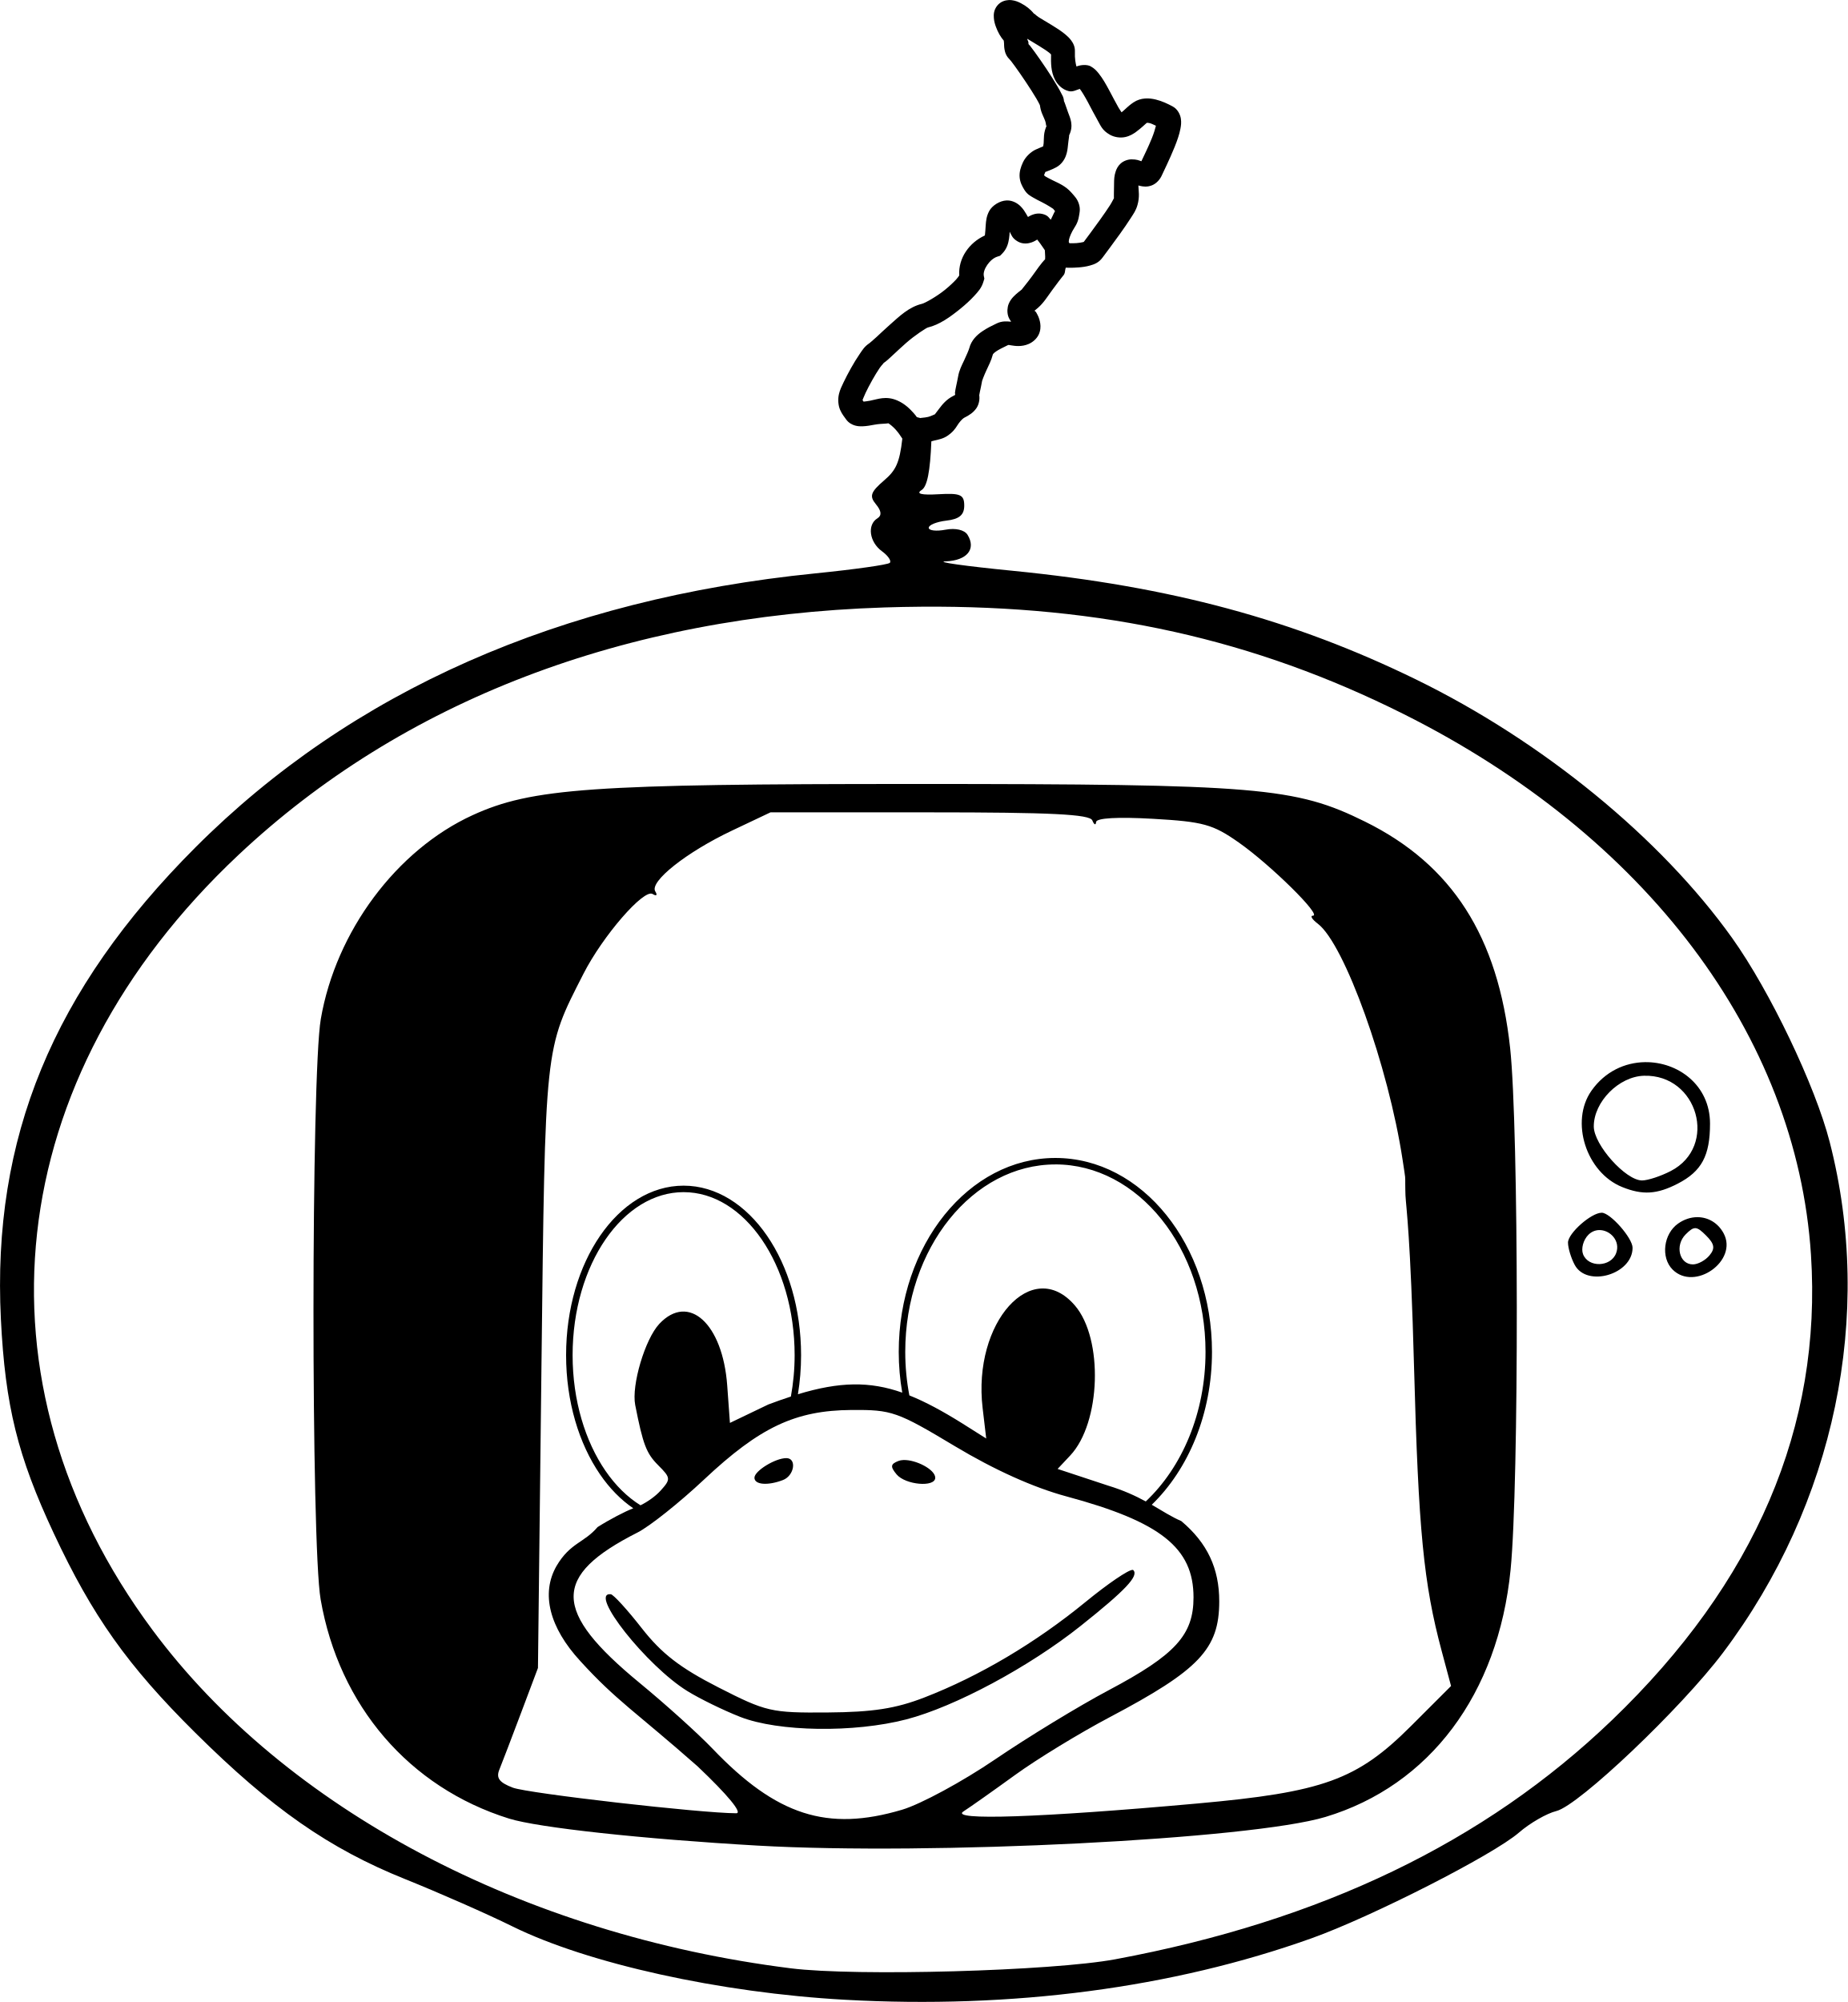
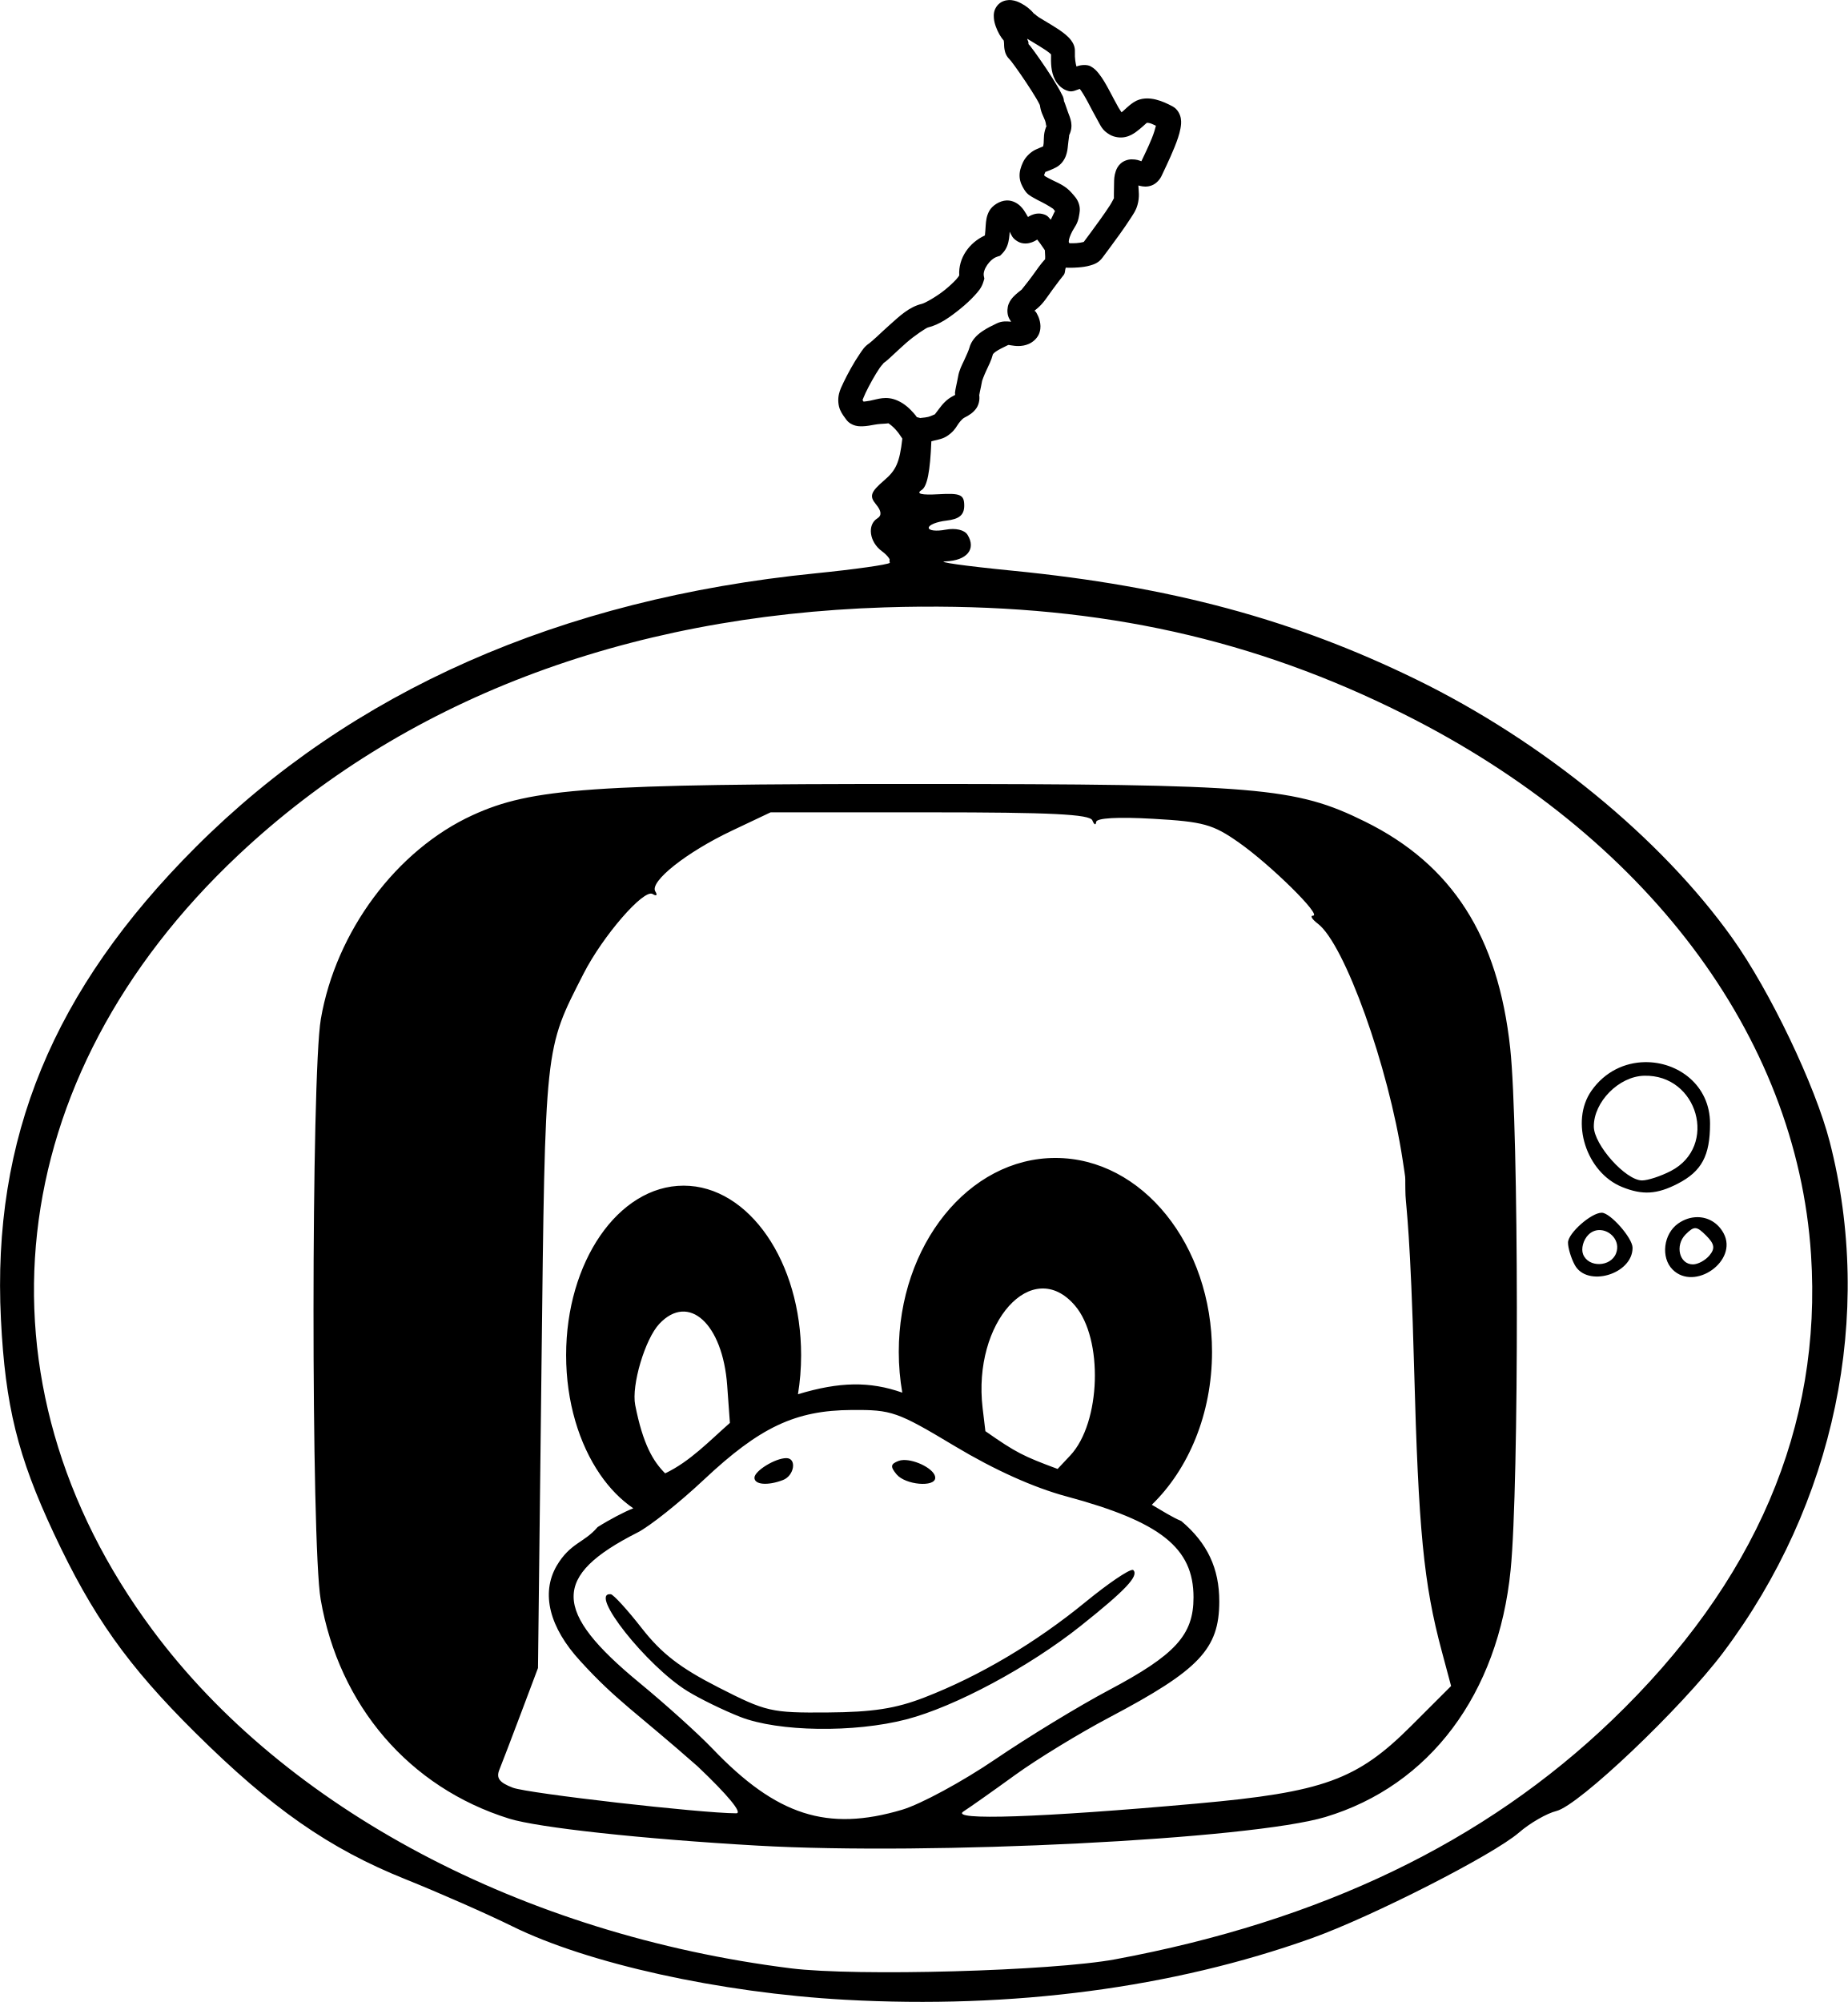
<svg xmlns="http://www.w3.org/2000/svg" width="75.709mm" height="82.023mm" version="1.1" viewBox="0 0 75.709 82.023">
  <g transform="translate(-66.72 -107.21)">
-     <path transform="matrix(.26458 0 0 .26458 66.72 107.21)" d="m156.2 0.01c-0.551 0.033-1.231 0.235-1.719 0.82-0.603 0.724-0.599 1.444-0.561 1.957 0.039 0.513 0.163 0.94 0.316 1.357 0.307 0.836 0.715 1.587 1.307 2.252-0.167-0.188-0.065-0.155-0.045 0.311 0.01 0.233 8.6e-4 0.528 0.074 0.951 0.073 0.423 0.258 1.097 0.893 1.625-0.309-0.257-0.057-0.051 0.098 0.146 0.155 0.198 0.373 0.489 0.619 0.828 0.492 0.679 1.11 1.568 1.713 2.473 0.603 0.905 1.194 1.826 1.617 2.547 0.212 0.36 0.378 0.679 0.479 0.885 0.101 0.206 0.091 0.458 0.045-0.051 0.114 1.246 0.561 1.866 0.812 2.553 0.252 0.687 0.077 1.138 0.324 0.643-0.63 1.261-0.473 2.196-0.539 2.873-0.025 0.261-0.062 0.387-0.088 0.494-0.323 0.144-0.635 0.247-1.174 0.502-0.654 0.31-1.514 1.027-1.949 1.971-0.333 0.721-0.574 1.462-0.51 2.281 0.064 0.819 0.414 1.441 0.701 1.912 0.471 0.771 0.947 0.986 1.397 1.254s0.912 0.494 1.357 0.717c0.891 0.445 1.735 1.018 1.742 1.025 0.166 0.19 0.225 0.278 0.289 0.365-0.006 0.053-0.002 0.035-0.016 0.123 0.057-0.379-0.237 0.402-0.65 1.203-0.277-0.291-0.406-0.613-1.047-0.828-0.828-0.277-1.498-0.067-1.92 0.104-0.252 0.102-0.385 0.198-0.555 0.295-0.132-0.179-0.065-0.114-0.266-0.449-0.215-0.359-0.458-0.777-0.893-1.211-0.435-0.434-1.213-0.928-2.133-0.9h-0.016-0.008c-1.083 0.043-2.235 0.801-2.686 1.631-0.45 0.83-0.496 1.557-0.547 2.178-0.051 0.621-0.064 1.161-0.117 1.506-0.01 0.064-0.018 0.071-0.029 0.115-2.381 1.093-4.12 3.467-3.957 6.186-0.103 0.155-0.252 0.375-0.459 0.602-0.441 0.482-1.064 1.067-1.742 1.617-1.357 1.1-3.126 2.067-3.557 2.17-2.041 0.49-3.491 1.922-5.014 3.269-0.761 0.674-1.465 1.345-2.037 1.875-0.573 0.53-1.112 0.964-1.084 0.945-0.808 0.539-1.088 1.053-1.537 1.705-0.449 0.652-0.907 1.406-1.336 2.17-0.429 0.764-0.83 1.537-1.15 2.207-0.32 0.67-0.543 1.123-0.701 1.758-0.209 0.837-0.131 1.806 0.17 2.494 0.301 0.688 0.645 1.075 0.922 1.471 0.397 0.568 0.983 0.849 1.424 0.967 0.441 0.117 0.796 0.121 1.131 0.109 0.669-0.023 1.267-0.142 1.852-0.25 1.169-0.216 2.389-0.117 2.031-0.273 0.267 0.117 0.832 0.579 1.232 1.025 0.401 0.446 0.635 0.805 0.635 0.805l0.406 0.598h0.002c-0.423 3.804-1.042 4.942-2.787 6.443-2.135 1.836-2.352 2.459-1.297 3.731 0.854 1.029 0.926 1.737 0.219 2.174-1.612 0.996-1.246 3.666 0.699 5.088 0.962 0.703 1.513 1.514 1.225 1.803-0.289 0.289-5.465 1.02-11.5 1.627-39.583 3.978-71.86 18.24-96.041 42.438-22.076 22.091-31.528 45.022-30.125 73.074 0.67 13.402 2.592 21.185 8.178 33.121 6.014 12.853 11.446 20.509 21.92 30.895 11.844 11.744 20.73 17.941 32.518 22.676 5.268 2.116 12.728 5.402 16.578 7.303 11.682 5.769 32.2 10.3 51.5 11.373 25.956 1.443 50.762-1.824 72.297-9.521 9.328-3.334 28.128-12.913 32.102-16.357 1.705-1.478 4.318-2.983 5.807-3.346 3.469-0.844 19.338-15.923 25.811-24.523 17.321-23.018 23.426-52.276 16.508-79.117-2.242-8.7-9.261-23.37-15.092-31.541-11.063-15.503-29.352-30.464-48.934-40.029-19.048-9.304-38.045-14.424-62.498-16.842-7.425-0.734-12.086-1.391-10.357-1.461 3.286-0.132 4.735-1.898 3.371-4.106-0.474-0.768-1.867-1.091-3.408-0.797-1.433 0.274-2.606 0.14-2.606-0.297 0-0.437 1.238-0.938 2.75-1.111 1.978-0.228 2.75-0.878 2.75-2.316 0-1.706-0.589-1.965-4-1.766-2.633 0.154-3.523-0.069-2.603-0.65 0.877-0.555 1.324-2.899 1.51-7.545 0.143-0.038 0.285-0.077 0.438-0.115 0.879-0.223 1.564-0.28 2.523-1.092 0.772-0.653 0.96-1.156 1.293-1.602 0.333-0.445 0.655-0.749 0.84-0.842 0.788-0.394 1.395-0.797 1.861-1.447 0.466-0.65 0.635-1.699 0.361-2.428 0.089 0.239 0.098 0.321 0.104 0.385 0.013-0.1 0.043-0.268 0.088-0.488 0.097-0.479 0.25-1.108 0.355-1.742 0.007-0.042 0.289-0.82 0.648-1.588 0.359-0.768 0.777-1.575 1.02-2.51-0.007 0.027 0.052-0.145 0.457-0.428s1.057-0.606 1.758-0.945c0.254-0.123 0.169-0.09 0.648-0.014 0.48 0.077 1.582 0.27 2.703-0.229 0.615-0.273 1.204-0.783 1.512-1.41 0.308-0.627 0.326-1.258 0.26-1.736-0.133-0.956-0.539-1.554-0.658-1.772-0.046-0.084-0.171-0.134-0.236-0.221 0.189-0.152 0.285-0.226 0.547-0.457 0.877-0.774 1.4-1.644 2.148-2.674 0.748-1.029 1.623-2.168 1.705-2.25 0.4-0.4 0.282-0.833 0.436-1.285 0.176 0.009 0.974 0.042 1.963-0.037 0.569-0.045 1.174-0.117 1.795-0.295 0.621-0.178 1.341-0.404 1.955-1.248 0.313-0.43 1.54-2.045 2.703-3.676 0.582-0.816 1.153-1.643 1.623-2.377s0.82-1.19 1.07-2.066c0.373-1.304 0.168-2.218 0.141-3.027 0.143 0.037 0.126 0.033 0.311 0.074 0.408 0.091 1.027 0.194 1.764-0.088 0.736-0.282 1.302-0.959 1.565-1.572 0.164-0.383 1.196-2.441 1.971-4.371 0.387-0.965 0.734-1.915 0.908-2.863 0.087-0.474 0.15-0.95 0.061-1.535s-0.462-1.456-1.277-1.891c-0.734-0.391-1.601-0.817-2.6-1.062-0.999-0.246-2.298-0.334-3.461 0.441-0.891 0.594-1.425 1.227-1.816 1.514-0.024 0.017-0.026 0.018-0.031 0.021-0.027-0.07-0.216-0.288-0.471-0.73-0.416-0.723-0.908-1.685-1.418-2.635-0.51-0.949-1.018-1.87-1.652-2.656-0.317-0.393-0.655-0.78-1.248-1.102-0.523-0.283-1.451-0.266-2.193 0.029-0.117-0.388-0.287-1.232-0.242-2.295 0.034-0.797-0.29-1.351-0.576-1.742-0.286-0.391-0.6-0.676-0.924-0.945-0.648-0.539-1.378-1-2.109-1.445-0.731-0.445-1.461-0.867-1.994-1.205-0.533-0.338-0.916-0.86-0.598-0.346l-0.059-0.104-0.074-0.088c-0.573-0.71-1.255-1.23-2.053-1.641-0.399-0.206-0.815-0.384-1.387-0.457-0.143-0.018-0.312-0.027-0.496-0.016zm-4.539 61.184c-0.001 0.009-7e-3 0.036-0.008 0.043-0.006 0.054 0.015 0.048 0.008-0.043zm7.426-55.195c0.582 0.361 1.204 0.728 1.801 1.092 0.677 0.412 1.312 0.831 1.67 1.129 0.143 0.119 0.188 0.179 0.221 0.215-0.027 1.332-0.033 2.657 0.613 3.912 0.372 0.722 1.092 1.515 2.125 1.764 0.618 0.149 1.147-0.167 1.713-0.346 0.3 0.378 0.776 1.166 1.248 2.045 0.478 0.891 0.97 1.872 1.469 2.738 0.499 0.866 0.715 1.624 1.949 2.318 0.735 0.413 1.656 0.513 2.377 0.354 0.721-0.159 1.25-0.489 1.682-0.805 0.847-0.62 1.464-1.256 1.662-1.397 0.02 0.002 0.152-0.02 0.479 0.061 0.244 0.06 0.603 0.251 0.924 0.391-0.113 0.484-0.313 1.143-0.613 1.891-0.575 1.433-1.202 2.67-1.639 3.609-0.383-0.127-0.701-0.295-1.52-0.295-0.567 0-1.237 0.242-1.67 0.627-0.433 0.385-0.644 0.822-0.773 1.19-0.258 0.735-0.261 1.33-0.268 1.912-0.013 1.129-0.049 2.341-0.008 2.264-0.047 0.061-0.289 0.593-0.619 1.109-0.41 0.641-0.959 1.428-1.52 2.215-1.057 1.482-2.065 2.817-2.525 3.443-0.021 0.015-0.023 0.026-0.096 0.047-0.23 0.066-0.639 0.131-1.057 0.164-0.463 0.037-0.736 0.017-1.084 0.014-0.027-0.04-0.067-0.104-0.096-0.146-7.9e-4 -0.044-0.008-0.105-0.008-0.148 0-0.304 0.203-0.9 0.547-1.557 0.343-0.657 0.854-1.138 1.047-2.422 0.059-0.392 0.231-0.968-0.014-1.772s-0.654-1.196-1.152-1.766c-0.934-1.068-1.991-1.467-2.893-1.918-0.451-0.225-0.859-0.432-1.115-0.584-0.115-0.068-0.178-0.134-0.209-0.164-0.008-0.015-0.029-0.051-0.033-0.061 0.017-0.061 0.055-0.18 0.154-0.395 0.102-0.221-0.059-0.039 0.139-0.133 0.198-0.094 0.811-0.273 1.596-0.695 0.783-0.422 1.254-1.156 1.477-1.756 0.223-0.6 0.279-1.128 0.324-1.596 0.091-0.936 0.255-1.734 0.162-1.549 0.785-1.571 0.177-2.729-0.154-3.633-0.331-0.904-0.621-1.853-0.598-1.594-0.069-0.756-0.243-0.92-0.414-1.27-0.171-0.35-0.379-0.725-0.621-1.137-0.484-0.823-1.097-1.788-1.727-2.732-0.629-0.944-1.273-1.86-1.801-2.59-0.264-0.365-0.5-0.68-0.701-0.938-0.077-0.098-0.196-0.198-0.252-0.273-0.005-0.082-0.006-0.121-0.014-0.295-0.005-0.115-0.175-0.386-0.186-0.539zm-2.717 29.881c0.275 0.51 0.388 1.02 1.264 1.522 0.82 0.47 1.673 0.297 2.133 0.133 0.408-0.146 0.651-0.304 0.871-0.436 0.289 0.354 0.642 0.851 0.988 1.365 0.068 0.101 0.127 0.188 0.193 0.289 0.025 0.32 0.047 0.781 0.051 0.996 0.008 0.515-0.067 0.452 0.074 0.311-0.725 0.725-1.356 1.68-2.098 2.701-0.742 1.021-1.701 2.16-1.586 2.059-0.253 0.223-0.74 0.539-1.277 1.094-0.269 0.278-0.568 0.638-0.775 1.166-0.207 0.528-0.257 1.243-0.074 1.853 0.087 0.291 0.258 0.587 0.459 0.885-0.631-0.051-1.369-0.154-2.252 0.273-0.688 0.333-1.491 0.708-2.273 1.254-0.782 0.546-1.636 1.339-1.957 2.576-0.071 0.275-0.412 1.064-0.781 1.853-0.369 0.789-0.781 1.535-0.953 2.568-0.073 0.441-0.216 1.043-0.332 1.617-0.058 0.287-0.115 0.56-0.148 0.863-0.008 0.073 0.043 0.243 0.031 0.318-0.059 0.046-0.007 0.025-0.281 0.162-1.07 0.535-1.715 1.338-2.178 1.957-0.297 0.398-0.565 0.734-0.682 0.896-0.151 0.052-0.615 0.295-1.039 0.402-0.614 0.156-1.466 0.139-1.1 0.207l-0.656-0.17c-0.17-0.226-0.186-0.286-0.473-0.605-0.585-0.652-1.364-1.454-2.531-1.965-1.792-0.784-3.092-0.187-4.231 0.023-0.446 0.082-0.749 0.118-1.012 0.146-0.036-0.055-0.157-0.228-0.166-0.244 0.006-0.009 0.007 0.007 0.025-0.064-0.024 0.097 0.175-0.47 0.451-1.049 0.277-0.579 0.645-1.286 1.033-1.978 0.389-0.692 0.803-1.375 1.152-1.883 0.349-0.508 0.794-0.881 0.523-0.701 0.566-0.377 0.961-0.775 1.551-1.32 0.59-0.546 1.278-1.191 1.984-1.816 1.413-1.251 3.188-2.374 3.389-2.422 1.81-0.434 3.448-1.611 5.049-2.908 0.8-0.649 1.544-1.331 2.156-2 0.613-0.67 1.126-1.21 1.424-2.223l0.133-0.436-0.088-0.443c-0.178-0.941 0.93-2.589 2.082-2.959l0.436-0.141 0.324-0.324c0.763-0.763 0.962-1.648 1.07-2.348 0.065-0.415 0.074-0.715 0.096-1.057zm-13.709 58.068c28.062-0.204 51.561 5.044 74.672 16.6 37.526 18.763 60.923 49.801 63.135 83.746 1.734 26.616-8.598 50.758-30.859 72.111-19.679 18.875-44.992 31.054-76.885 36.992-9.779 1.821-40.146 2.668-50.242 1.4-41.527-5.213-78.302-24.702-98.865-52.395-28.633-38.56-23.445-85.437 13.277-119.98 25.388-23.883 59.763-37.057 100.1-38.359 1.913-0.062 3.803-0.1 5.674-0.113l-0.006-0.004zm-0.828 27.451v0.002c-50.203-0.013-59.493 0.641-68.639 4.828-11.789 5.397-21.177 18.003-23.51 31.566-1.497 8.704-1.519 81.27-0.027 89.873 2.857 16.476 13.72 29.112 29.176 33.941 4.5 1.406 20.721 3.168 38.5 4.184 26.836 1.533 76.418-0.968 87.939-4.436 16.147-4.86 26.762-19.026 28.674-38.268 1.319-13.27 1.272-68.406-0.068-80.787-1.874-17.308-8.982-28.406-22.463-35.068-10.809-5.342-16.547-5.821-69.582-5.836zm-22.5 4.394h24.668c18.798-6e-4 24.786 0.297 25.17 1.25 0.277 0.687 0.539 0.8 0.582 0.25 0.049-0.626 3.353-0.813 8.83-0.5 7.782 0.445 9.248 0.85 13.25 3.658 4.941 3.467 12.934 11.342 11.512 11.342-0.492 0-0.153 0.563 0.752 1.25 4.133 3.139 10.927 22.062 13.129 36.572 0.51 3.359 0.386 2.386 0.408 3.736 8e-3 0.533 0.009 1.272 0.035 1.779 0.101 1.877 0.778 6.132 1.326 26.549 0.681 25.344 1.478 33.527 4.287 44.006l1.445 5.394-6.197 6.193c-8.371 8.364-13.578 10.249-33.174 12.008-24.318 2.183-38.377 2.658-36.143 1.221 1.034-0.666 4.634-3.208 8-5.648 3.366-2.441 9.944-6.458 14.619-8.926 13.91-7.342 16.983-10.584 16.994-17.936 8e-3 -5.122-1.851-9.063-5.875-12.449-1.556-0.669-2.92-1.574-4.576-2.529 5.686-5.507 9.328-14.079 9.328-23.674 0-16.529-10.8-30.027-24.256-30.027-13.455-4e-5 -24.258 13.499-24.258 30.027-1e-5 2.164 0.189 4.274 0.543 6.311-5.039-1.772-9.708-1.705-16.156 0.25 0.318-1.943 0.488-3.967 0.488-6.051 0-7.202-2.001-13.733-5.269-18.49-3.269-4.757-7.843-7.758-12.926-7.758-5.083 0-9.656 3.001-12.926 7.758-3.269 4.757-5.271 11.288-5.271 18.49 0 7.202 2.002 13.727 5.271 18.484 1.47 2.139 3.207 3.914 5.133 5.229-1.283 0.486-3.623 1.706-5.531 2.91-2.069 2.446-4.236 2.411-6.357 6.023-2.436 4.244-1.115 9.517 3.693 14.732 5.587 6.136 8.593 7.867 18.139 16.277 4.699 4.453 7.031 7.283 6 7.281-5.501-0.01-32.26-3.075-34.596-3.963-2.102-0.799-2.619-1.493-2.086-2.799 0.39-0.955 1.893-4.886 3.342-8.736l2.635-7 0.539-46.498c0.585-50.386 0.45-49.113 6.508-61 2.99-5.866 9.346-13.195 10.711-12.352 0.601 0.371 0.781 0.194 0.412-0.402-0.932-1.508 4.805-6.061 11.848-9.4l6-2.844zm135.41 38.682c-3.064 0.049-6.174 1.43-8.279 4.436-3.333 4.759-0.813 12.649 4.758 14.9 3.167 1.279 5.396 1.143 8.631-0.529 3.687-1.907 4.981-4.317 4.981-9.287 0-5.98-4.982-9.601-10.09-9.52zm-0.137 2.106c8.357-0.237 11.507 10.948 4.154 14.75-1.556 0.805-3.56 1.463-4.455 1.463-2.535 0-7.473-5.529-7.473-8.367 0-3.815 3.884-7.735 7.773-7.846zm-91.156 13.729c12.783 0 23.252 12.938 23.252 29.031 0 9.489-3.646 17.871-9.254 23.16-1.556-0.847-3.392-1.709-5.883-2.467l-7.771-2.568 1.959-2.086c4.753-5.063 5.152-18.071 0.713-23.23-6.597-7.67-15.852 2.615-14.287 15.875l0.559 4.731-3.736-2.359c-3.022-1.887-5.657-3.316-8.168-4.318-0.413-2.161-0.637-4.414-0.637-6.736 0-16.093 10.471-29.029 23.254-29.029v-0.002zm-57.578 4.295h0.002c4.688 7.7e-4 8.963 2.764 12.098 7.324 3.135 4.561 5.094 10.905 5.094 17.922 0 2.219-0.209 4.361-0.58 6.406-1.117 0.363-2.268 0.763-3.502 1.232l-5.938 2.85-0.42-5.787c-0.694-9.589-5.975-14.385-10.516-9.551-2.212 2.356-4.337 9.505-3.734 12.566 1.208 6.138 1.724 7.49 3.566 9.332 1.948 1.948 1.967 2.156 0.344 3.949-0.76 0.84-2.018 1.732-3.092 2.248-2.028-1.26-3.865-3.068-5.42-5.33-3.135-4.561-5.094-10.9-5.094-17.916 0-7.016 1.959-13.361 5.094-17.922 3.134-4.56 7.409-7.323 12.098-7.324zm142.19 3.188c-1.63 0-5.223 3.18-5.223 4.623 0 0.83 0.466 2.38 1.035 3.443 1.902 3.554 8.965 1.475 8.965-2.639 0-1.506-3.452-5.428-4.777-5.428zm14.807 0.686c-0.991 2e-3 -2.02 0.321-2.965 0.982-2.282 1.598-2.728 5.27-0.865 7.133 3.425 3.425 10.176-1.365 7.904-5.609-0.874-1.634-2.422-2.509-4.074-2.506zm-0.285 1.703c0.441 0.025 0.905 0.403 1.648 1.147 1.298 1.298 1.415 1.992 0.52 3.07-0.636 0.767-1.792 1.395-2.566 1.395-2.113 0-2.826-2.947-1.125-4.648 0.663-0.662 1.082-0.988 1.523-0.963zm-14.963 0.297c1.708-0.067 3.402 1.671 2.666 3.592-0.829 2.157-4.305 2.256-5.115 0.145-0.333-0.868 0.038-2.222 0.826-3.01 0.483-0.483 1.054-0.704 1.623-0.727zm-115.72 27.857c6.226-0.041 7.037 0.244 16 5.617 6.127 3.673 12.187 6.4 17.264 7.768 14.587 3.929 19.678 7.972 19.678 15.631 0 5.831-2.808 8.905-13.133 14.377-4.602 2.439-12.508 7.254-17.568 10.697-5.06 3.444-11.555 6.958-14.432 7.812-11.586 3.441-19.452 0.907-29.367-9.461-2.2-2.3-7.269-6.872-11.264-10.158-13.557-11.155-13.636-16.578-0.338-23.311 1.869-0.946 6.5-4.633 10.289-8.191 8.661-8.135 14.154-10.724 22.871-10.781zm-10.125 7.457c-1.71 0-4.934 1.983-4.934 3.035 0 1.093 2.066 1.26 4.418 0.357 1.766-0.678 2.179-3.393 0.516-3.393zm18.119 0.295c-0.275 0.012-0.527 0.057-0.744 0.141-1.238 0.475-1.296 0.875-0.299 2.076 1.365 1.645 5.99 2.049 5.99 0.523 0-1.28-3.025-2.822-4.947-2.74zm35.52 17.01c-0.658-0.022-3.807 2.114-7.311 4.981-7.731 6.325-16.411 11.469-24.92 14.768-4.471 1.733-7.993 2.279-15.01 2.332-8.776 0.066-9.5-0.101-16.959-3.908-5.894-3.009-8.775-5.237-11.832-9.152-2.223-2.847-4.378-5.209-4.791-5.25-3.507-0.348 5.535 11.085 11.855 14.992 1.936 1.196 5.627 3 8.205 4.008 5.914 2.312 17.624 2.483 25.727 0.375 7.518-1.956 18.987-8.105 26.984-14.469 6.955-5.534 9.043-7.748 8.148-8.643-0.021-0.021-0.054-0.032-0.098-0.033z" color="#000000" color-rendering="auto" dominant-baseline="auto" image-rendering="auto" shape-rendering="auto" solid-color="#000000" stop-color="#000000" style="font-feature-settings:normal;font-variant-alternates:normal;font-variant-caps:normal;font-variant-east-asian:normal;font-variant-ligatures:normal;font-variant-numeric:normal;font-variant-position:normal;font-variation-settings:normal;inline-size:0;isolation:auto;mix-blend-mode:normal;shape-margin:0;shape-padding:0;text-decoration-color:#000000;text-decoration-line:none;text-decoration-style:solid;text-indent:0;text-orientation:mixed;text-transform:none;white-space:normal" />
+     <path transform="matrix(.26458 0 0 .26458 66.72 107.21)" d="m156.2 0.01c-0.551 0.033-1.231 0.235-1.719 0.82-0.603 0.724-0.599 1.444-0.561 1.957 0.039 0.513 0.163 0.94 0.316 1.357 0.307 0.836 0.715 1.587 1.307 2.252-0.167-0.188-0.065-0.155-0.045 0.311 0.01 0.233 8.6e-4 0.528 0.074 0.951 0.073 0.423 0.258 1.097 0.893 1.625-0.309-0.257-0.057-0.051 0.098 0.146 0.155 0.198 0.373 0.489 0.619 0.828 0.492 0.679 1.11 1.568 1.713 2.473 0.603 0.905 1.194 1.826 1.617 2.547 0.212 0.36 0.378 0.679 0.479 0.885 0.101 0.206 0.091 0.458 0.045-0.051 0.114 1.246 0.561 1.866 0.812 2.553 0.252 0.687 0.077 1.138 0.324 0.643-0.63 1.261-0.473 2.196-0.539 2.873-0.025 0.261-0.062 0.387-0.088 0.494-0.323 0.144-0.635 0.247-1.174 0.502-0.654 0.31-1.514 1.027-1.949 1.971-0.333 0.721-0.574 1.462-0.51 2.281 0.064 0.819 0.414 1.441 0.701 1.912 0.471 0.771 0.947 0.986 1.397 1.254s0.912 0.494 1.357 0.717c0.891 0.445 1.735 1.018 1.742 1.025 0.166 0.19 0.225 0.278 0.289 0.365-6e-3 0.053-2e-3 0.035-0.016 0.123 0.057-0.379-0.237 0.402-0.65 1.203-0.277-0.291-0.406-0.613-1.047-0.828-0.828-0.277-1.498-0.067-1.92 0.104-0.252 0.102-0.385 0.198-0.555 0.295-0.132-0.179-0.065-0.114-0.266-0.449-0.215-0.359-0.458-0.777-0.893-1.211-0.435-0.434-1.213-0.928-2.133-0.9h-0.024c-1.083 0.043-2.235 0.801-2.686 1.631-0.45 0.83-0.496 1.557-0.547 2.178-0.051 0.621-0.064 1.161-0.117 1.506-0.01 0.064-0.018 0.071-0.029 0.115-2.381 1.093-4.12 3.467-3.957 6.186-0.103 0.155-0.252 0.375-0.459 0.602-0.441 0.482-1.064 1.067-1.742 1.617-1.357 1.1-3.126 2.067-3.557 2.17-2.041 0.49-3.491 1.922-5.014 3.269-0.761 0.674-1.465 1.345-2.037 1.875-0.573 0.53-1.112 0.964-1.084 0.945-0.808 0.539-1.088 1.053-1.537 1.705-0.449 0.652-0.907 1.406-1.336 2.17-0.429 0.764-0.83 1.537-1.15 2.207-0.32 0.67-0.543 1.123-0.701 1.758-0.209 0.837-0.131 1.806 0.17 2.494 0.301 0.688 0.645 1.075 0.922 1.471 0.397 0.568 0.983 0.849 1.424 0.967 0.441 0.117 0.796 0.121 1.131 0.109 0.669-0.023 1.267-0.142 1.852-0.25 1.169-0.216 2.389-0.117 2.031-0.273 0.267 0.117 0.832 0.579 1.232 1.025 0.401 0.446 0.635 0.805 0.635 0.805l0.406 0.598h2e-3c-0.423 3.804-1.042 4.942-2.787 6.443-2.135 1.836-2.352 2.459-1.297 3.731 0.854 1.029 0.926 1.737 0.219 2.174-1.612 0.996-1.246 3.666 0.699 5.088 0.962 0.703 1.513 1.514 1.225 1.803 2.699 1.036 5.785-0.054 8.671-0.23 3.286-0.132 4.735-1.898 3.371-4.106-0.474-0.768-1.867-1.091-3.408-0.797-1.433 0.274-2.606 0.14-2.606-0.297 0-0.437 1.238-0.938 2.75-1.111 1.978-0.228 2.75-0.878 2.75-2.316 0-1.706-0.589-1.965-4-1.766-2.633 0.154-3.523-0.069-2.603-0.65 0.877-0.555 1.324-2.899 1.51-7.545 0.143-0.038 0.285-0.077 0.438-0.115 0.879-0.223 1.564-0.28 2.523-1.092 0.772-0.653 0.96-1.156 1.293-1.602 0.333-0.445 0.655-0.749 0.84-0.842 0.788-0.394 1.395-0.797 1.861-1.447 0.466-0.65 0.635-1.699 0.361-2.428 0.089 0.239 0.098 0.321 0.104 0.385 0.013-0.1 0.043-0.268 0.088-0.488 0.097-0.479 0.25-1.108 0.355-1.742 7e-3 -0.042 0.289-0.82 0.648-1.588 0.359-0.768 0.777-1.575 1.02-2.51-7e-3 0.027 0.052-0.145 0.457-0.428 0.405-0.283 1.057-0.606 1.758-0.945 0.254-0.123 0.169-0.09 0.648-0.014 0.48 0.077 1.582 0.27 2.703-0.229 0.615-0.273 1.204-0.783 1.512-1.41 0.308-0.627 0.326-1.258 0.26-1.736-0.133-0.956-0.539-1.554-0.658-1.772-0.046-0.084-0.171-0.134-0.236-0.221 0.189-0.152 0.285-0.226 0.547-0.457 0.877-0.774 1.4-1.644 2.148-2.674 0.748-1.029 1.623-2.168 1.705-2.25 0.4-0.4 0.282-0.833 0.436-1.285 0.176 0.009 0.974 0.042 1.963-0.037 0.569-0.045 1.174-0.117 1.795-0.295 0.621-0.178 1.341-0.404 1.955-1.248 0.313-0.43 1.54-2.045 2.703-3.676 0.582-0.816 1.153-1.643 1.623-2.377s0.82-1.19 1.07-2.066c0.373-1.304 0.168-2.218 0.141-3.027 0.143 0.037 0.126 0.033 0.311 0.074 0.408 0.091 1.027 0.194 1.764-0.088 0.736-0.282 1.302-0.959 1.565-1.572 0.164-0.383 1.196-2.441 1.971-4.371 0.387-0.965 0.734-1.915 0.908-2.863 0.087-0.474 0.15-0.95 0.061-1.535-0.089-0.586-0.462-1.456-1.277-1.891-0.734-0.391-1.601-0.817-2.6-1.062-0.999-0.246-2.298-0.334-3.461 0.441-0.891 0.594-1.425 1.227-1.816 1.514-0.024 0.017-0.026 0.018-0.031 0.021-0.027-0.07-0.216-0.288-0.471-0.73-0.416-0.723-0.908-1.685-1.418-2.635-0.51-0.949-1.018-1.87-1.652-2.656-0.317-0.393-0.655-0.78-1.248-1.102-0.523-0.283-1.451-0.266-2.193 0.029-0.117-0.388-0.287-1.232-0.242-2.295 0.034-0.797-0.29-1.351-0.576-1.742-0.286-0.391-0.6-0.676-0.924-0.945-0.648-0.539-1.378-1-2.109-1.445-0.731-0.445-1.461-0.867-1.994-1.205-0.533-0.338-0.916-0.86-0.598-0.346l-0.059-0.104-0.074-0.088c-0.573-0.71-1.255-1.23-2.053-1.641-0.399-0.206-0.815-0.384-1.387-0.457-0.143-0.018-0.312-0.027-0.496-0.016zm-4.539 61.184c-1e-3 0.009-7e-3 0.036-8e-3 0.043-6e-3 0.054 0.015 0.048 8e-3 -0.043zm7.426-55.195c0.582 0.361 1.204 0.728 1.801 1.092 0.677 0.412 1.312 0.831 1.67 1.129 0.143 0.119 0.188 0.179 0.221 0.215-0.027 1.332-0.033 2.657 0.613 3.912 0.372 0.722 1.092 1.515 2.125 1.764 0.618 0.149 1.147-0.167 1.713-0.346 0.3 0.378 0.776 1.166 1.248 2.045 0.478 0.891 0.97 1.872 1.469 2.738 0.499 0.866 0.715 1.624 1.949 2.318 0.735 0.413 1.656 0.513 2.377 0.354 0.721-0.159 1.25-0.489 1.682-0.805 0.847-0.62 1.464-1.256 1.662-1.397 0.02 0.002 0.152-0.02 0.479 0.061 0.244 0.06 0.603 0.251 0.924 0.391-0.113 0.484-0.313 1.143-0.613 1.891-0.575 1.433-1.202 2.67-1.639 3.609-0.383-0.127-0.701-0.295-1.52-0.295-0.567 0-1.237 0.242-1.67 0.627-0.433 0.385-0.644 0.822-0.773 1.19-0.258 0.735-0.261 1.33-0.268 1.912-0.013 1.129-0.049 2.341-8e-3 2.264-0.047 0.061-0.289 0.593-0.619 1.109-0.41 0.641-0.959 1.428-1.52 2.215-1.057 1.482-2.065 2.817-2.525 3.443-0.021 0.015-0.023 0.026-0.096 0.047-0.23 0.066-0.639 0.131-1.057 0.164-0.463 0.037-0.736 0.017-1.084 0.014-0.027-0.04-0.067-0.104-0.096-0.146-7.9e-4 -0.044-8e-3 -0.105-8e-3 -0.148 0-0.304 0.203-0.9 0.547-1.557 0.343-0.657 0.854-1.138 1.047-2.422 0.059-0.392 0.231-0.968-0.014-1.772-0.245-0.804-0.654-1.196-1.152-1.766-0.934-1.068-1.991-1.467-2.893-1.918-0.451-0.225-0.859-0.432-1.115-0.584-0.115-0.068-0.178-0.134-0.209-0.164-8e-3 -0.015-0.029-0.051-0.033-0.061 0.017-0.061 0.055-0.18 0.154-0.395 0.102-0.221-0.059-0.039 0.139-0.133 0.198-0.094 0.811-0.273 1.596-0.695 0.783-0.422 1.254-1.156 1.477-1.756 0.223-0.6 0.279-1.128 0.324-1.596 0.091-0.936 0.255-1.734 0.162-1.549 0.785-1.571 0.177-2.729-0.154-3.633-0.331-0.904-0.621-1.853-0.598-1.594-0.069-0.756-0.243-0.92-0.414-1.27-0.171-0.35-0.379-0.725-0.621-1.137-0.484-0.823-1.097-1.788-1.727-2.732-0.629-0.944-1.273-1.86-1.801-2.59-0.264-0.365-0.5-0.68-0.701-0.938-0.077-0.098-0.196-0.198-0.252-0.273-5e-3 -0.082-6e-3 -0.121-0.014-0.295-5e-3 -0.115-0.175-0.386-0.186-0.539zm-2.717 29.881c0.275 0.51 0.388 1.02 1.264 1.522 0.82 0.47 1.673 0.297 2.133 0.133 0.408-0.146 0.651-0.304 0.871-0.436 0.289 0.354 0.642 0.851 0.988 1.365 0.068 0.101 0.127 0.188 0.193 0.289 0.025 0.32 0.047 0.781 0.051 0.996 8e-3 0.515-0.067 0.452 0.074 0.311-0.725 0.725-1.356 1.68-2.098 2.701-0.742 1.021-1.701 2.16-1.586 2.059-0.253 0.223-0.74 0.539-1.277 1.094-0.269 0.278-0.568 0.638-0.775 1.166-0.207 0.528-0.257 1.243-0.074 1.853 0.087 0.291 0.258 0.587 0.459 0.885-0.631-0.051-1.369-0.154-2.252 0.273-0.688 0.333-1.491 0.708-2.273 1.254-0.782 0.546-1.636 1.339-1.957 2.576-0.071 0.275-0.412 1.064-0.781 1.853-0.369 0.789-0.781 1.535-0.953 2.568-0.073 0.441-0.216 1.043-0.332 1.617-0.058 0.287-0.115 0.56-0.148 0.863-8e-3 0.073 0.043 0.243 0.031 0.318-0.059 0.046-7e-3 0.025-0.281 0.162-1.07 0.535-1.715 1.338-2.178 1.957-0.297 0.398-0.565 0.734-0.682 0.896-0.151 0.052-0.615 0.295-1.039 0.402-0.614 0.156-1.466 0.139-1.1 0.207l-0.656-0.17c-0.17-0.226-0.186-0.286-0.473-0.605-0.585-0.652-1.364-1.454-2.531-1.965-1.792-0.784-3.092-0.187-4.231 0.023-0.446 0.082-0.749 0.118-1.012 0.146-0.036-0.055-0.157-0.228-0.166-0.244 6e-3 -0.009 7e-3 0.007 0.025-0.064-0.024 0.097 0.175-0.47 0.451-1.049 0.277-0.579 0.645-1.286 1.033-1.978 0.389-0.692 0.803-1.375 1.152-1.883 0.349-0.508 0.794-0.881 0.523-0.701 0.566-0.377 0.961-0.775 1.551-1.32 0.59-0.546 1.278-1.191 1.984-1.816 1.413-1.251 3.188-2.374 3.389-2.422 1.81-0.434 3.448-1.611 5.049-2.908 0.8-0.649 1.544-1.331 2.156-2 0.613-0.67 1.126-1.21 1.424-2.223l0.133-0.436-0.088-0.443c-0.178-0.941 0.93-2.589 2.082-2.959l0.436-0.141 0.324-0.324c0.763-0.763 0.962-1.648 1.07-2.348 0.065-0.415 0.074-0.715 0.096-1.057zm-18.559 51.272c-0.289 0.289-5.465 1.02-11.5 1.627-39.584 3.978-71.861 18.241-96.042 42.438-22.076 22.091-31.529 45.021-30.125 73.075 0.67 13.402 2.592 21.187 8.178 33.123 6.015 12.853 11.446 20.51 21.92 30.895 11.844 11.744 20.731 17.942 32.518 22.676 5.268 2.116 12.728 5.402 16.578 7.303 11.683 5.769 32.2 10.3 51.501 11.373 25.956 1.443 50.765-1.824 72.3-9.522 9.328-3.334 28.128-12.915 32.102-16.36 1.705-1.478 4.318-2.983 5.807-3.346 3.469-0.844 19.338-15.922 25.811-24.524 17.321-23.018 23.426-52.277 16.508-79.12-2.242-8.701-9.261-23.371-15.092-31.541-11.063-15.503-29.352-30.465-48.934-40.03-19.048-9.304-38.048-14.424-62.501-16.842-7.425-0.734-12.086-1.391-10.358-1.461 0 0-9.547-2.506-8.67 0.234zm4.856 6.793c28.062-0.204 51.562 5.044 74.673 16.6 37.526 18.763 60.926 49.801 63.138 83.747 1.734 26.616-8.599 50.76-30.862 72.114-19.679 18.876-44.993 31.054-76.886 36.993-9.779 1.821-40.148 2.668-50.245 1.4-41.528-5.213-78.303-24.702-98.866-52.395-28.633-38.561-23.446-85.439 13.278-119.99 25.389-23.884 59.764-37.057 100.1-38.36 1.913-0.062 3.803-0.1 5.674-0.113zm-0.828 27.453c-50.204-0.013-59.494 0.641-68.64 4.828-11.789 5.397-21.177 18.004-23.51 31.569-1.497 8.704-1.519 81.272-0.027 89.874 2.857 16.476 13.72 29.115 29.176 33.944 4.5 1.406 20.721 3.168 38.5 4.184 26.836 1.533 76.42-0.968 87.943-4.436 16.148-4.86 26.762-19.026 28.674-38.268 1.319-13.271 1.272-68.409-0.068-80.79-1.874-17.308-8.982-28.406-22.463-35.069-10.809-5.342-16.548-5.821-69.585-5.836zm2.168 4.393c18.798-6e-4 24.786 0.297 25.17 1.25 0.277 0.687 0.539 0.8 0.582 0.25 0.049-0.626 3.353-0.813 8.83-0.5 7.782 0.445 9.248 0.85 13.25 3.658 4.941 3.467 12.934 11.342 11.512 11.342-0.492 0-0.153 0.563 0.752 1.25 4.133 3.139 10.927 22.064 13.129 36.575 0.51 3.36 0.386 2.386 0.408 3.736 8e-3 0.533 9e-3 1.272 0.035 1.779 0.101 1.877 0.778 6.132 1.326 26.549 0.681 25.344 1.478 33.527 4.287 44.006l1.445 5.395-6.197 6.193c-8.371 8.364-13.578 10.249-33.174 12.008-24.319 2.183-38.377 2.658-36.143 1.221 1.034-0.666 4.634-3.208 8-5.649 3.366-2.441 9.944-6.458 14.619-8.926 13.91-7.342 16.983-10.584 16.994-17.936 8e-3 -5.122-1.851-9.063-5.875-12.449-1.556-0.669-2.92-1.574-4.576-2.529 5.686-5.507 9.328-14.079 9.328-23.674 0-16.529-10.8-30.03-24.256-30.03-13.456-4e-5 -24.258 13.501-24.258 30.03-1e-5 2.164 0.189 4.274 0.543 6.311-5.039-1.772-9.708-1.705-16.156 0.25 0.318-1.943 0.488-3.967 0.488-6.051 0-7.203-2-13.733-5.27-18.49-3.269-4.757-7.843-7.76-12.926-7.76-5.083 0-9.657 3.003-12.926 7.76-3.269 4.757-5.272 11.288-5.272 18.49 0 7.203 2.002 13.727 5.272 18.485 1.47 2.139 3.207 3.914 5.133 5.229-1.283 0.486-3.623 1.706-5.531 2.91-2.069 2.446-4.236 2.411-6.357 6.024-2.436 4.244-1.115 9.517 3.693 14.733 5.587 6.136 8.594 7.869 18.139 16.28 4.699 4.453 7.031 7.283 6 7.281-5.501-0.01-32.261-3.075-34.596-3.963-2.102-0.799-2.619-1.493-2.086-2.799 0.39-0.955 1.893-4.886 3.342-8.736l2.635-7 0.539-46.501c0.585-50.388 0.449-49.114 6.508-61.001 2.99-5.866 9.346-13.195 10.711-12.352 0.601 0.371 0.781 0.194 0.412-0.402-0.932-1.508 4.805-6.061 11.848-9.4l6-2.844zm110.74 38.682c-3.065 0.049-6.174 1.43-8.279 4.436-3.333 4.759-0.813 12.652 4.758 14.903 3.167 1.28 5.396 1.143 8.631-0.529 3.687-1.907 4.981-4.317 4.981-9.287 0-5.98-4.982-9.603-10.09-9.522zm-0.137 2.106c8.357-0.237 11.507 10.948 4.154 14.75-1.556 0.805-3.561 1.463-4.455 1.463-2.535 0-7.473-5.529-7.473-8.367 0-3.815 3.884-7.735 7.774-7.846zm-102 55.04-0.432-3.594c-1.565-13.261 7.69-23.545 14.287-15.875 4.439 5.161 4.04 18.167-0.713 23.231l-1.959 2.086c-5.329-1.982-6.41-2.508-11.183-5.847zm-49.598 6.531c-1.842-1.842-3.43-4.444-4.638-10.582-0.603-3.062 1.522-10.211 3.734-12.567 4.541-4.834 9.82-0.038 10.514 9.551l0.42 5.787c-3.149 2.764-6.179 5.984-10.03 7.811zm145.05-40.358c-1.63 0-5.223 3.18-5.223 4.623 0 0.83 0.466 2.38 1.035 3.443 1.902 3.554 8.965 1.475 8.965-2.639 0-1.506-3.452-5.428-4.777-5.428zm14.807 0.686c-0.991 2e-3 -2.02 0.321-2.965 0.982-2.282 1.598-2.728 5.27-0.865 7.133 3.425 3.425 10.176-1.365 7.904-5.609-0.874-1.634-2.422-2.509-4.074-2.506zm-0.285 1.703c0.441 0.025 0.904 0.403 1.649 1.147 1.298 1.298 1.415 1.992 0.52 3.07-0.636 0.767-1.792 1.395-2.566 1.395-2.113 0-2.826-2.947-1.125-4.649 0.663-0.662 1.082-0.988 1.524-0.963zm-14.963 0.297c1.708-0.067 3.402 1.671 2.666 3.592-0.829 2.157-4.305 2.256-5.115 0.145-0.333-0.868 0.038-2.222 0.826-3.01 0.483-0.483 1.054-0.704 1.623-0.727zm-115.72 27.858c6.226-0.041 7.037 0.244 16 5.617 6.127 3.673 12.187 6.4 17.264 7.768 14.587 3.929 19.678 7.972 19.678 15.631 0 5.831-2.808 8.905-13.133 14.377-4.602 2.439-12.508 7.254-17.569 10.697-5.06 3.444-11.555 6.96-14.432 7.815-11.586 3.441-19.452 0.905-29.368-9.463-2.2-2.3-7.269-6.871-11.264-10.158-13.557-11.155-13.636-16.579-0.338-23.311 1.869-0.946 6.5-4.633 10.289-8.191 8.662-8.135 14.154-10.724 22.871-10.781zm-10.125 7.457c-1.71 0-4.934 1.983-4.934 3.035 0 1.093 2.066 1.26 4.418 0.357 1.766-0.678 2.179-3.393 0.516-3.393zm18.119 0.295c-0.275 0.012-0.527 0.057-0.744 0.141-1.238 0.475-1.296 0.875-0.299 2.076 1.365 1.645 5.99 2.049 5.99 0.523 0-1.28-3.026-2.822-4.947-2.74zm35.522 17.01c-0.658-0.022-3.807 2.114-7.311 4.981-7.731 6.325-16.413 11.469-24.922 14.768-4.471 1.733-7.994 2.279-15.01 2.332-8.776 0.066-9.5-0.101-16.959-3.908-5.895-3.009-8.775-5.237-11.832-9.152-2.223-2.847-4.379-5.209-4.791-5.25-3.507-0.348 5.536 11.086 11.858 14.992 1.936 1.196 5.627 3 8.205 4.008 5.914 2.312 17.624 2.483 25.727 0.375 7.519-1.956 18.987-8.105 26.985-14.469 6.955-5.535 9.043-7.748 8.149-8.643-0.021-0.021-0.054-0.032-0.098-0.033z" style="font-feature-settings:normal;font-variant-alternates:normal;font-variant-caps:normal;font-variant-east-asian:normal;font-variant-ligatures:normal;font-variant-numeric:normal;font-variant-position:normal;font-variation-settings:normal;inline-size:0;isolation:auto;mix-blend-mode:normal;shape-margin:0;shape-padding:0;text-decoration-color:#000000;text-decoration-line:none;text-decoration-style:solid;text-indent:0;text-orientation:mixed;text-transform:none;white-space:normal" />
  </g>
</svg>
